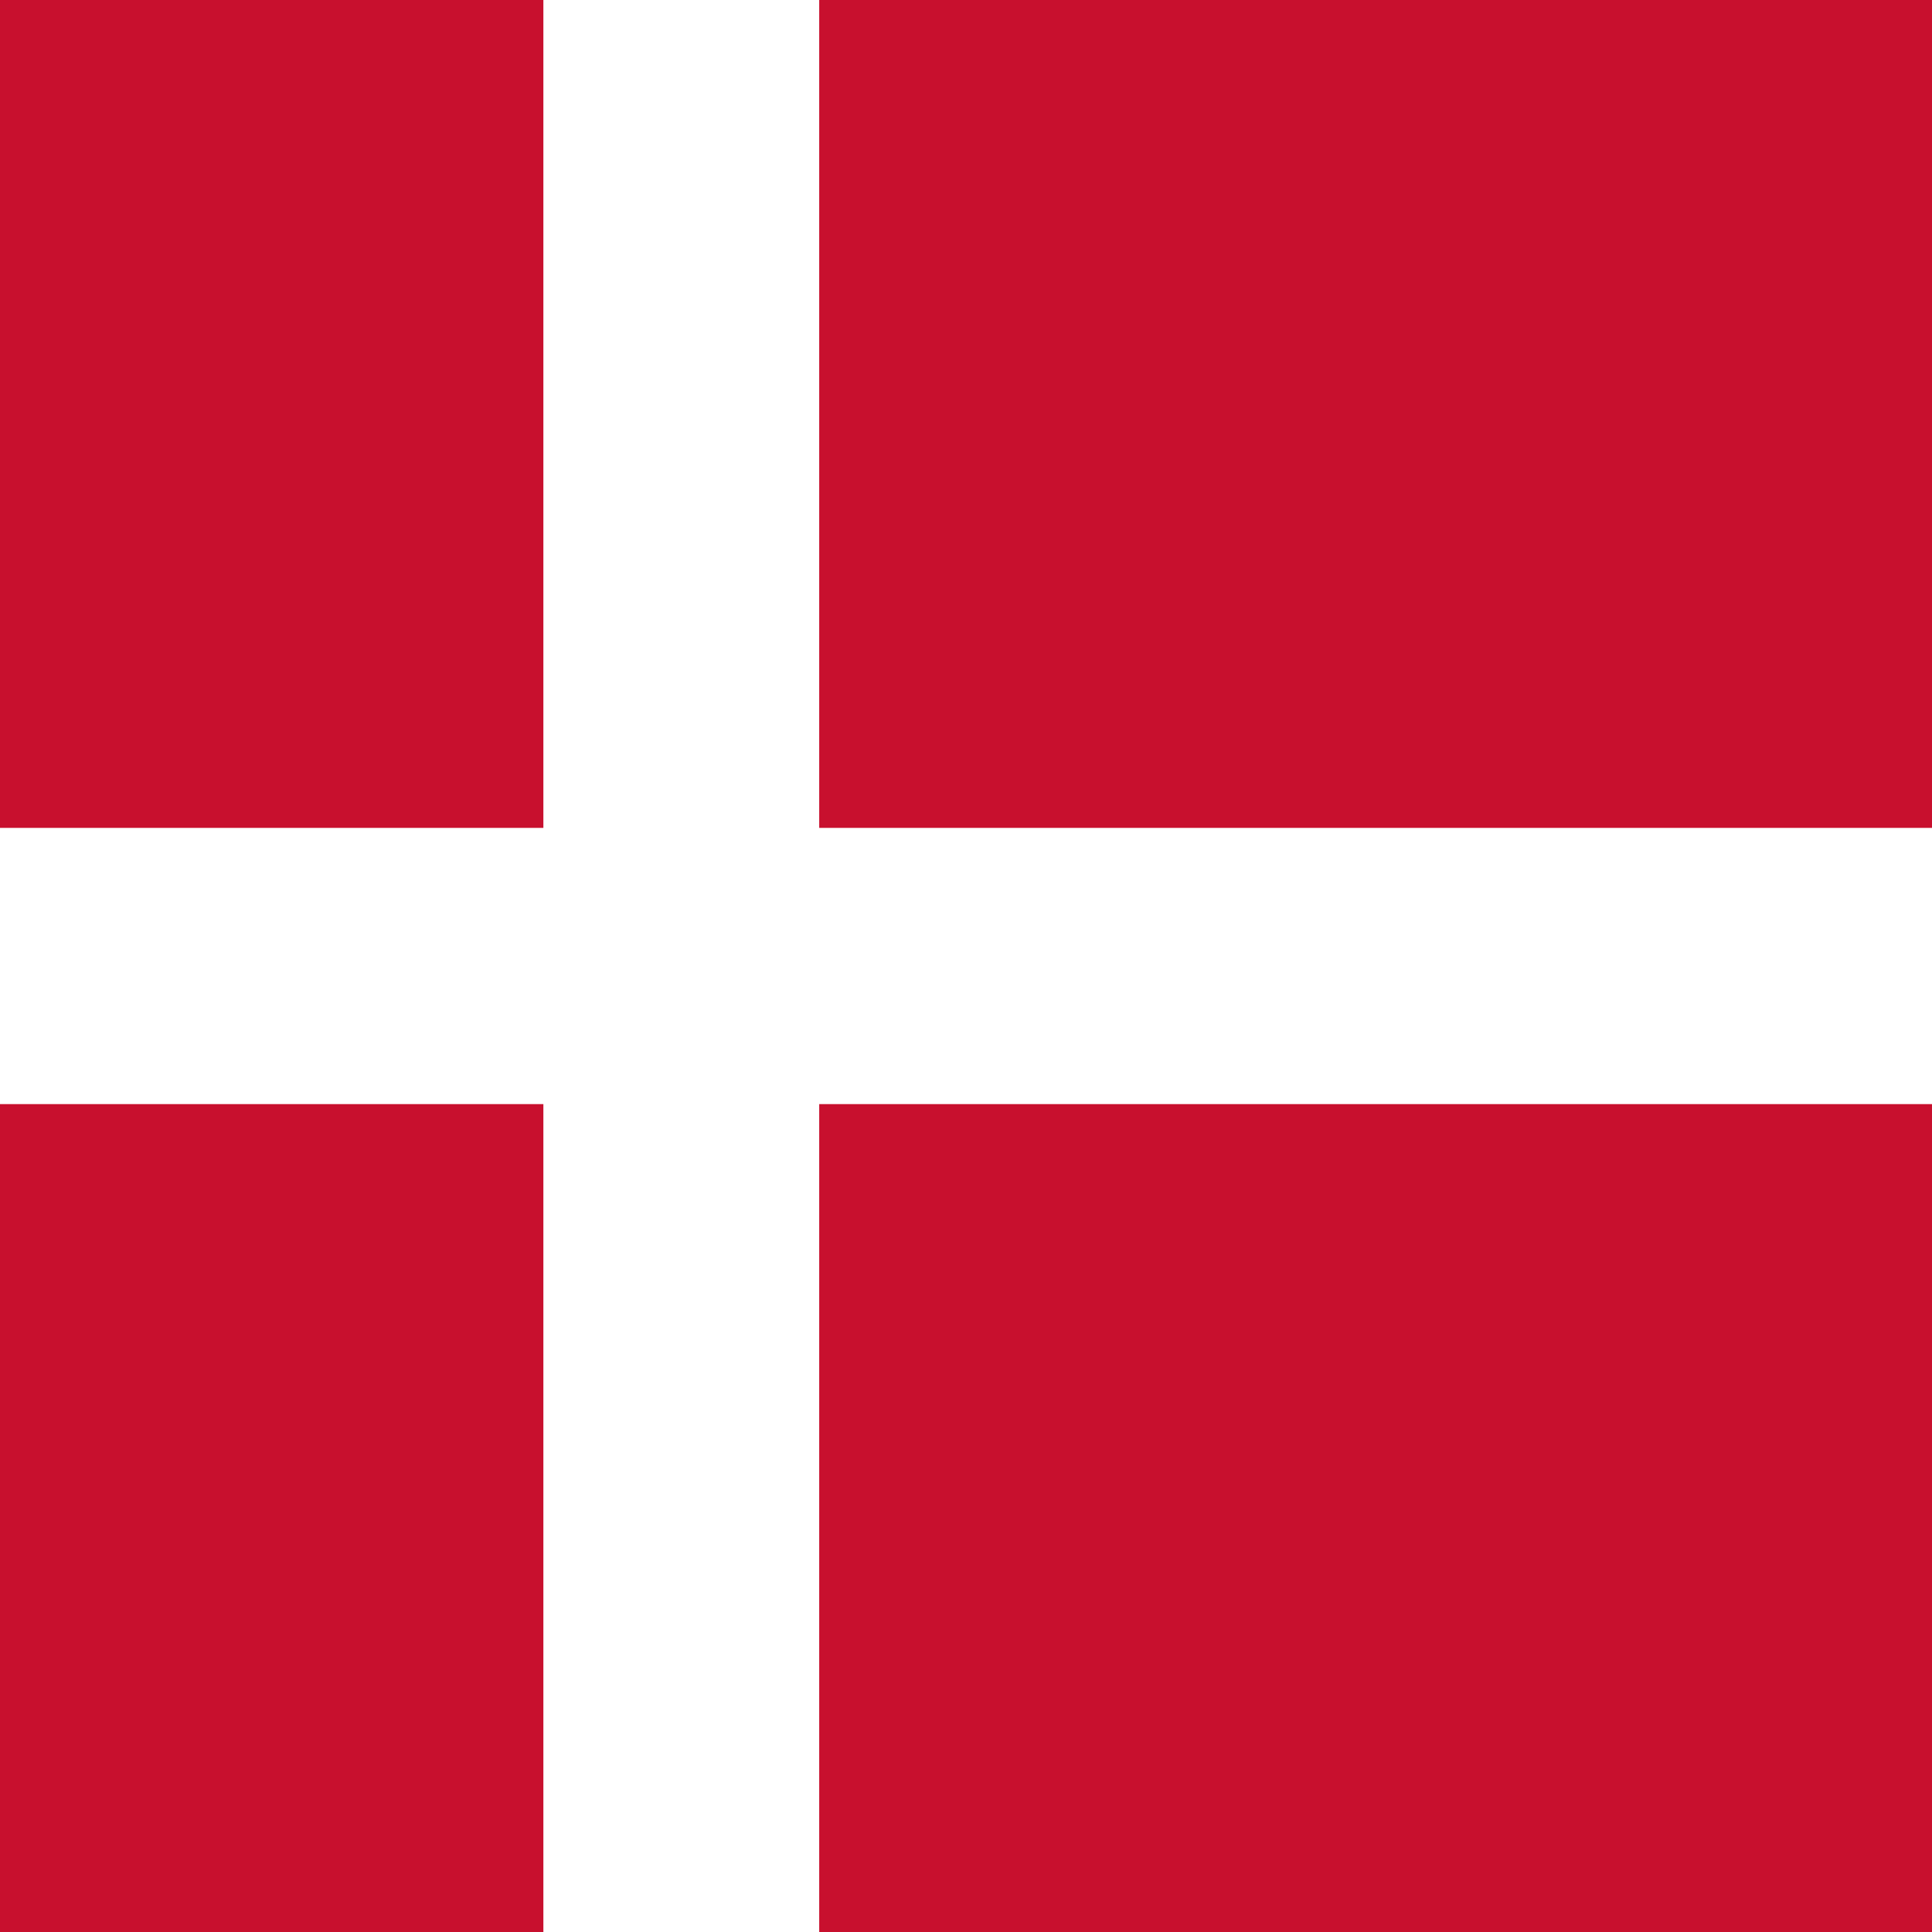
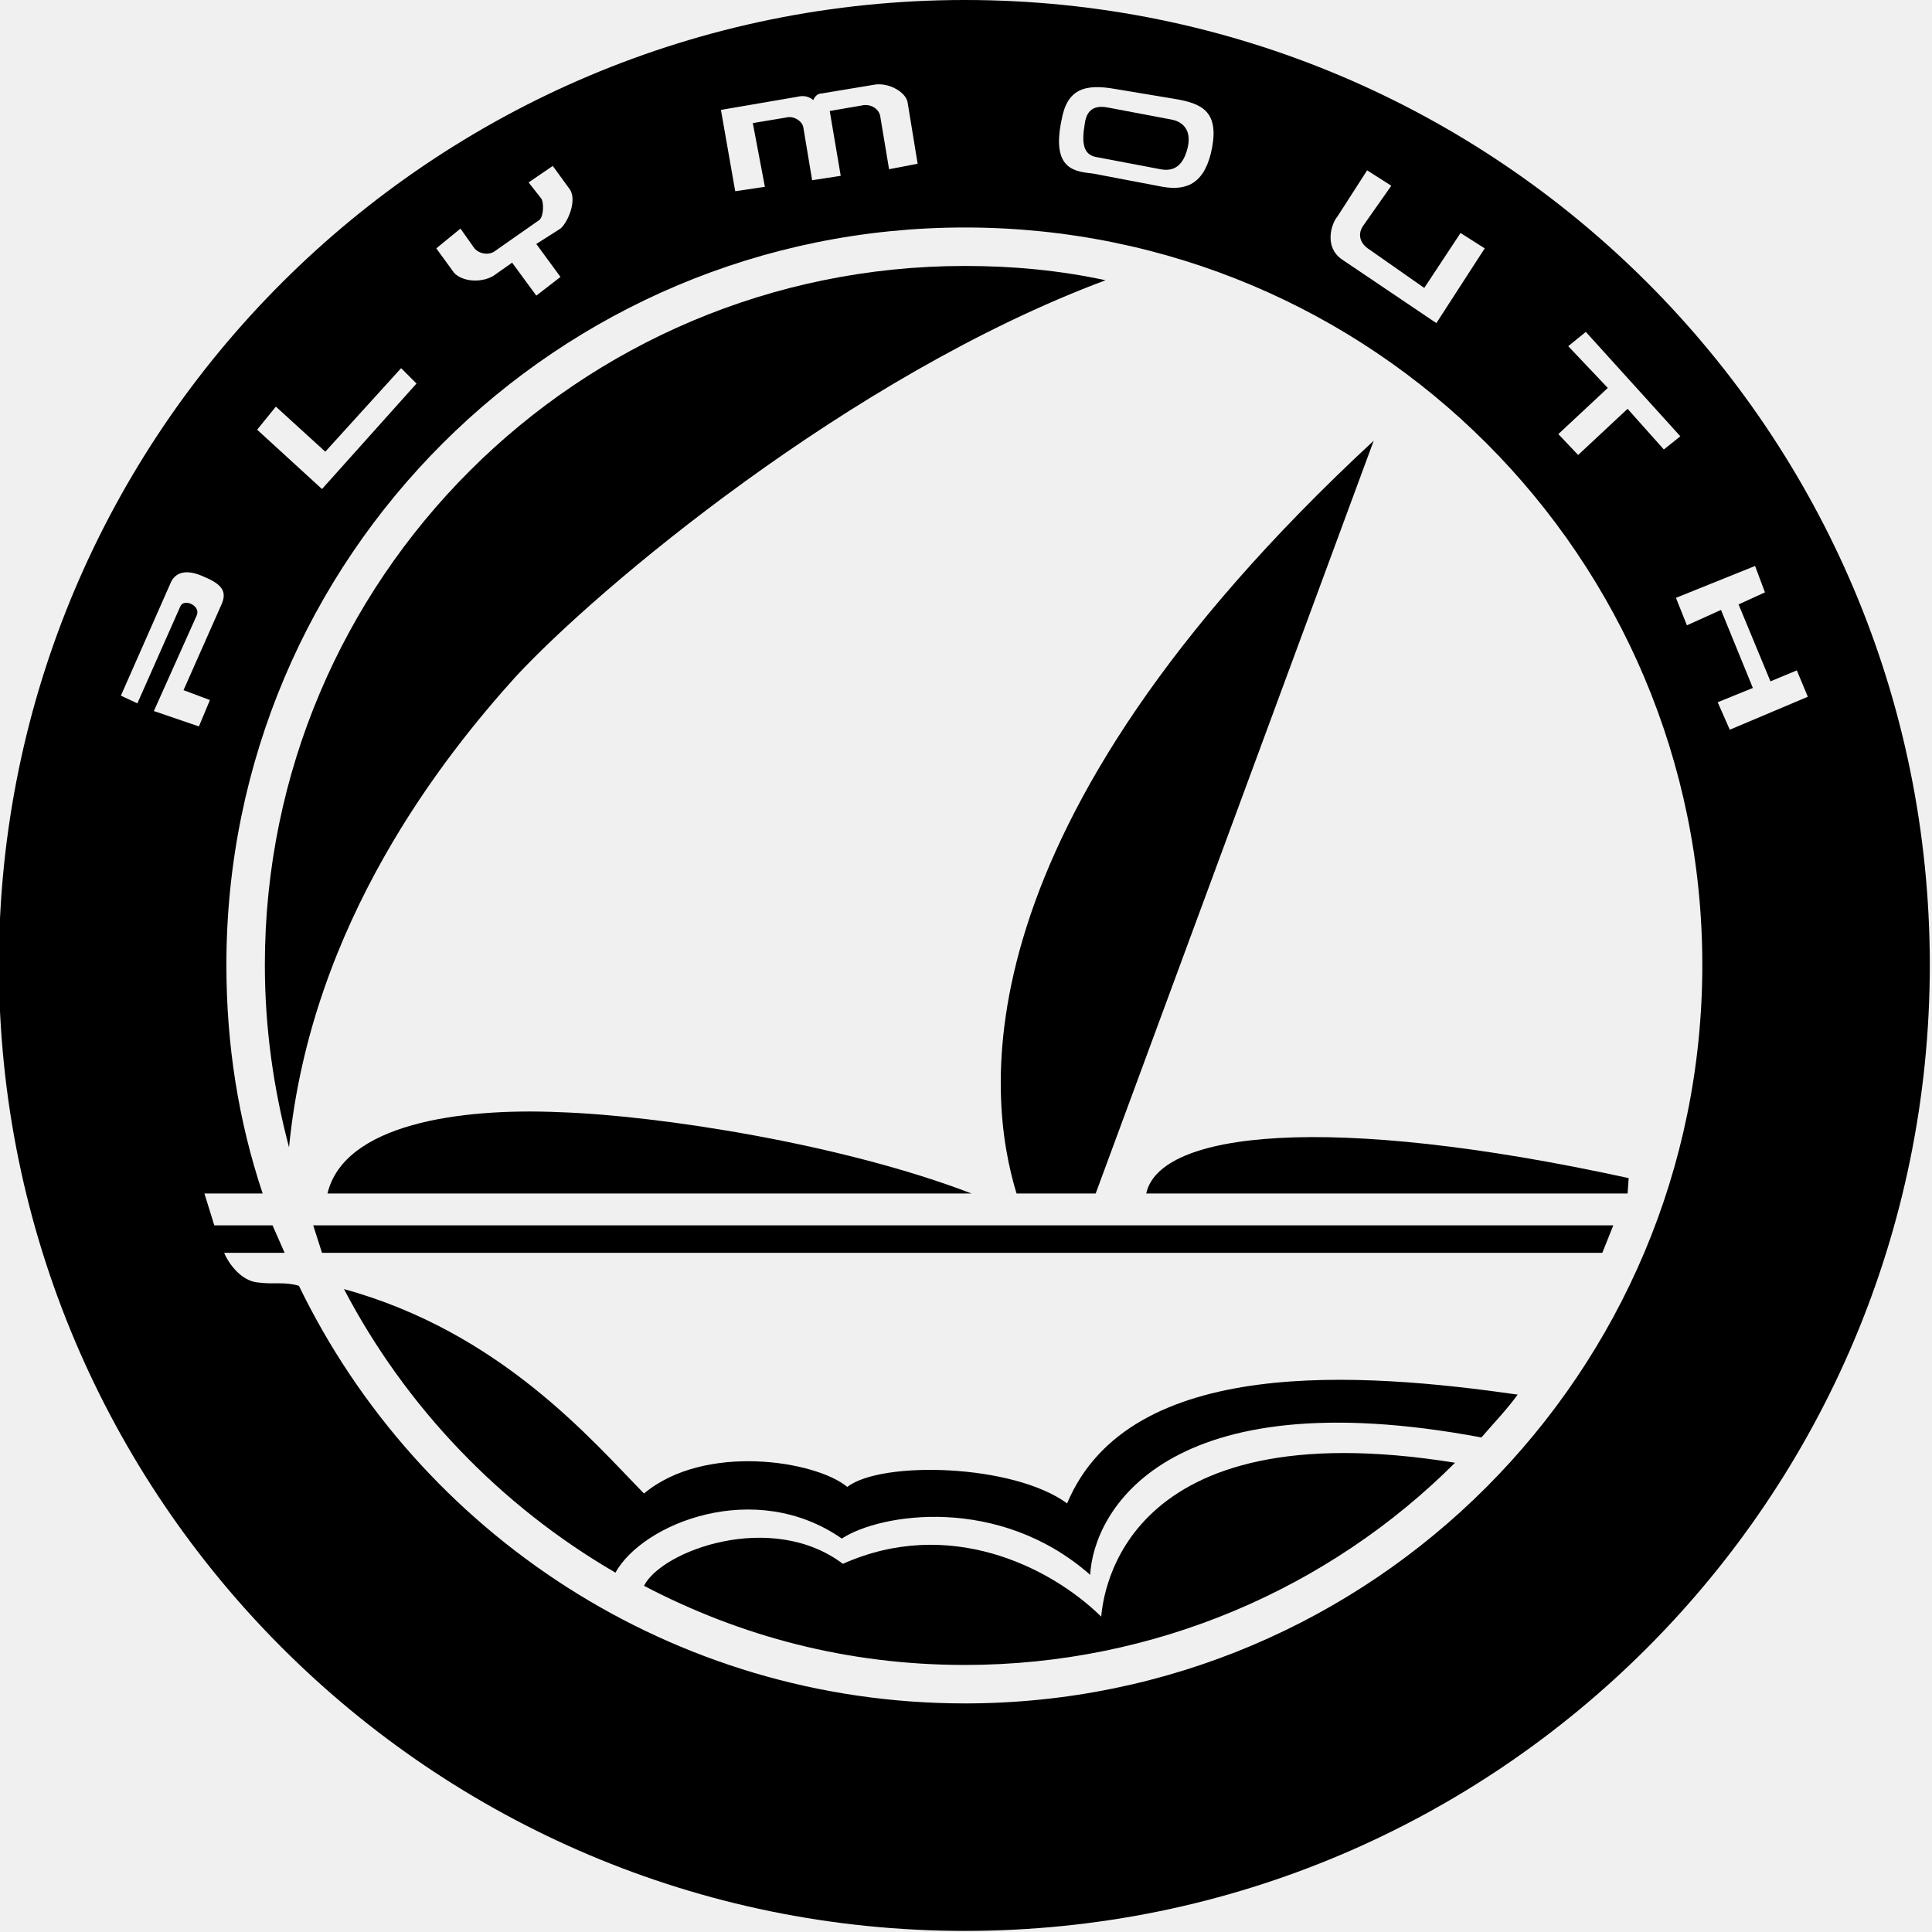
- <svg xmlns="http://www.w3.org/2000/svg" id="flag-icons-dk" viewBox="0 0 512 512">
-   <path fill="#c8102e" d="M0 0h512.1v512H0z" />
-   <path fill="#fff" d="M144 0h73.1v512H144z" />
-   <path fill="#fff" d="M0 219.4h512.1v73.2H0z" />
+ <svg xmlns="http://www.w3.org/2000/svg" version="1.1" id="Layer_1" x="0px" y="0px" viewBox="0 0 175.8 175.8" style="enable-background:new 0 0 175.8 175.8;" xml:space="preserve" width="20px" height="20px">
+   <g>
+     <path d="M87.8,0C39.3,0-0.1,39.3-0.1,87.8c0,48.5,39.4,87.9,87.9,87.9c48.5,0,87.8-39.4,87.8-87.9C175.6,39.3,136.3,0,87.8,0z    M142.7,31.5l1.6-1.3l8.6,9.5l-1.5,1.2l-3.3-3.7l-4.5,4.2l-1.8-1.9l4.5-4.2L142.7,31.5z M121.7,19.7l2.7-4.2l2.2,1.4l-2.6,3.7   c-0.5,0.8-0.2,1.6,0.6,2.1l5,3.5l3.3-5l2.2,1.4l-4.4,6.8l-8.6-5.8C120.5,22.5,121.1,20.4,121.7,19.7z M96.6,10.9   c0.5-2.8,2.1-3.3,4.9-2.8l5.4,0.9c2.4,0.4,4,1.1,3.4,4.4c-0.6,3.2-2.2,4-4.5,3.6l-6.3-1.2C98,15.6,95.6,15.6,96.6,10.9z M72.6,8.8   C73,8.7,73.5,8.7,74,9.1c0.1-0.2,0.3-0.6,0.8-0.6l4.8-0.8c1.3-0.2,2.9,0.7,3,1.7l0.9,5.5l-2.6,0.5l-0.8-4.8c-0.1-0.7-0.9-1.2-1.7-1   l-2.9,0.5l1,5.9l-2.6,0.4l-0.8-4.8c-0.1-0.6-0.9-1.1-1.6-0.9l-3,0.5l1.1,5.8l-2.7,0.4L65.6,10L72.6,8.8z M41.9,20.8l1.2,1.7   c0.4,0.6,1.4,0.8,2,0.3l4-2.8c0.4-0.4,0.4-1.7,0.1-2l-1.1-1.4l2.2-1.5l1.6,2.2c0.6,1.1-0.3,3-0.9,3.5l-2.2,1.4l2.2,3l-2.2,1.7   l-2.2-3l-1.7,1.2c-1.2,0.7-2.9,0.5-3.6-0.3l-1.6-2.2L41.9,20.8z M25.1,37l4.5,4.1l6.9-7.6l1.4,1.4l-8.6,9.6l-5.9-5.4L25.1,37z    M14,64.7l3.9-8.7c0.4-0.9-1.2-1.6-1.5-0.8l-3.9,8.8L11,63.3l4.5-10.2c0.4-1,1.4-1.4,3.1-0.6c1.7,0.7,2,1.4,1.6,2.4l-3.5,7.9   l2.4,0.9l-1,2.4L14,64.7z M87.8,155c-26.6,0-49.7-15.5-60.6-38c-1.4-0.4-2.1-0.1-3.7-0.3c-1.5-0.1-2.7-1.7-3.1-2.7h5.5l-1.1-2.5   h-5.3l-0.9-2.9h5.3c-2.2-6.6-3.3-13.5-3.3-20.8c0-37.1,30.1-67.1,67.2-67.1c37.1,0,67.1,30,67.1,67.1S124.9,155,87.8,155z    M156.3,63.9l3.2-1.3l-2.9-7.1l-3.1,1.4l-1-2.5l7.2-2.9l0.9,2.4l-2.4,1.1l2.9,7l2.4-1l1,2.4l-7.1,3L156.3,63.9z" />
+     <path d="M99.8,14.3c-1.2-0.2-1.4-1.2-1.1-3c0.2-1.6,1.2-1.7,2.2-1.5l5.8,1.1c0.9,0.2,1.7,0.9,1.4,2.4c-0.3,1.4-1,2.4-2.5,2.1   L99.8,14.3L99.8,14.3z" />
+     <path d="M134.8,130.8c1.2-1.4,2.2-2.4,3.3-3.9c-14-2-35.3-3.7-41,9.9c-4.9-3.6-16.9-3.9-20-1.5c-2.9-2.4-13-4-18.5,0.6   c-4.8-4.9-13.1-14.7-27.3-18.6C36.9,128,45.5,137,56,143.1c2.5-4.5,12.7-8.6,20.6-3.1c3.5-2.3,14.3-4,22.6,3.3   C99.5,137.6,106,125.4,134.8,130.8C134.8,130.8,106,125.4,134.8,130.8L134.8,130.8L134.8,130.8z" />
+     <path d="M76.7,142.3c9.6-4.3,18.8,0.2,23.5,4.8c0.2-1.9,1.8-18.9,32.2-14c-11.4,11.4-27.3,18.4-44.6,18.4   c-10.7,0-20.4-2.6-29.2-7.2C60.2,141.1,70.2,137.4,76.7,142.3C76.7,142.3,70.2,137.4,76.7,142.3L76.7,142.3L76.7,142.3z" />
+     <path d="M100.6,25.5c-4.2-0.9-8.4-1.3-12.8-1.3c-35.2,0-63.7,28.5-63.7,63.6c0,5.8,0.8,11.3,2.2,16.6c2-20.5,14.2-35.7,20.6-42.8   C54.3,53.6,77.3,34.2,100.6,25.5C100.6,25.5,77.3,34.2,100.6,25.5L100.6,25.5L100.6,25.5z" />
+     <path d="M92.5,108.6c-2.7-8.8-5.7-33.1,32.5-68.5l-25.3,68.5H92.5L92.5,108.6z" />
+     <path d="M104.3,108.6c1.2-5.6,16.4-7.4,43.9-1.4l-0.1,1.4H104.3L104.3,108.6z" />
+     <path d="M29.8,108.6c1.5-6.3,12-7.8,21.1-7.4c9.1,0.3,25.8,2.9,37.5,7.4H29.8L29.8,108.6z" />
+     <polygon points="28.5,111.5 29.3,114 145.8,114 146.8,111.5  " />
+   </g>
</svg>
